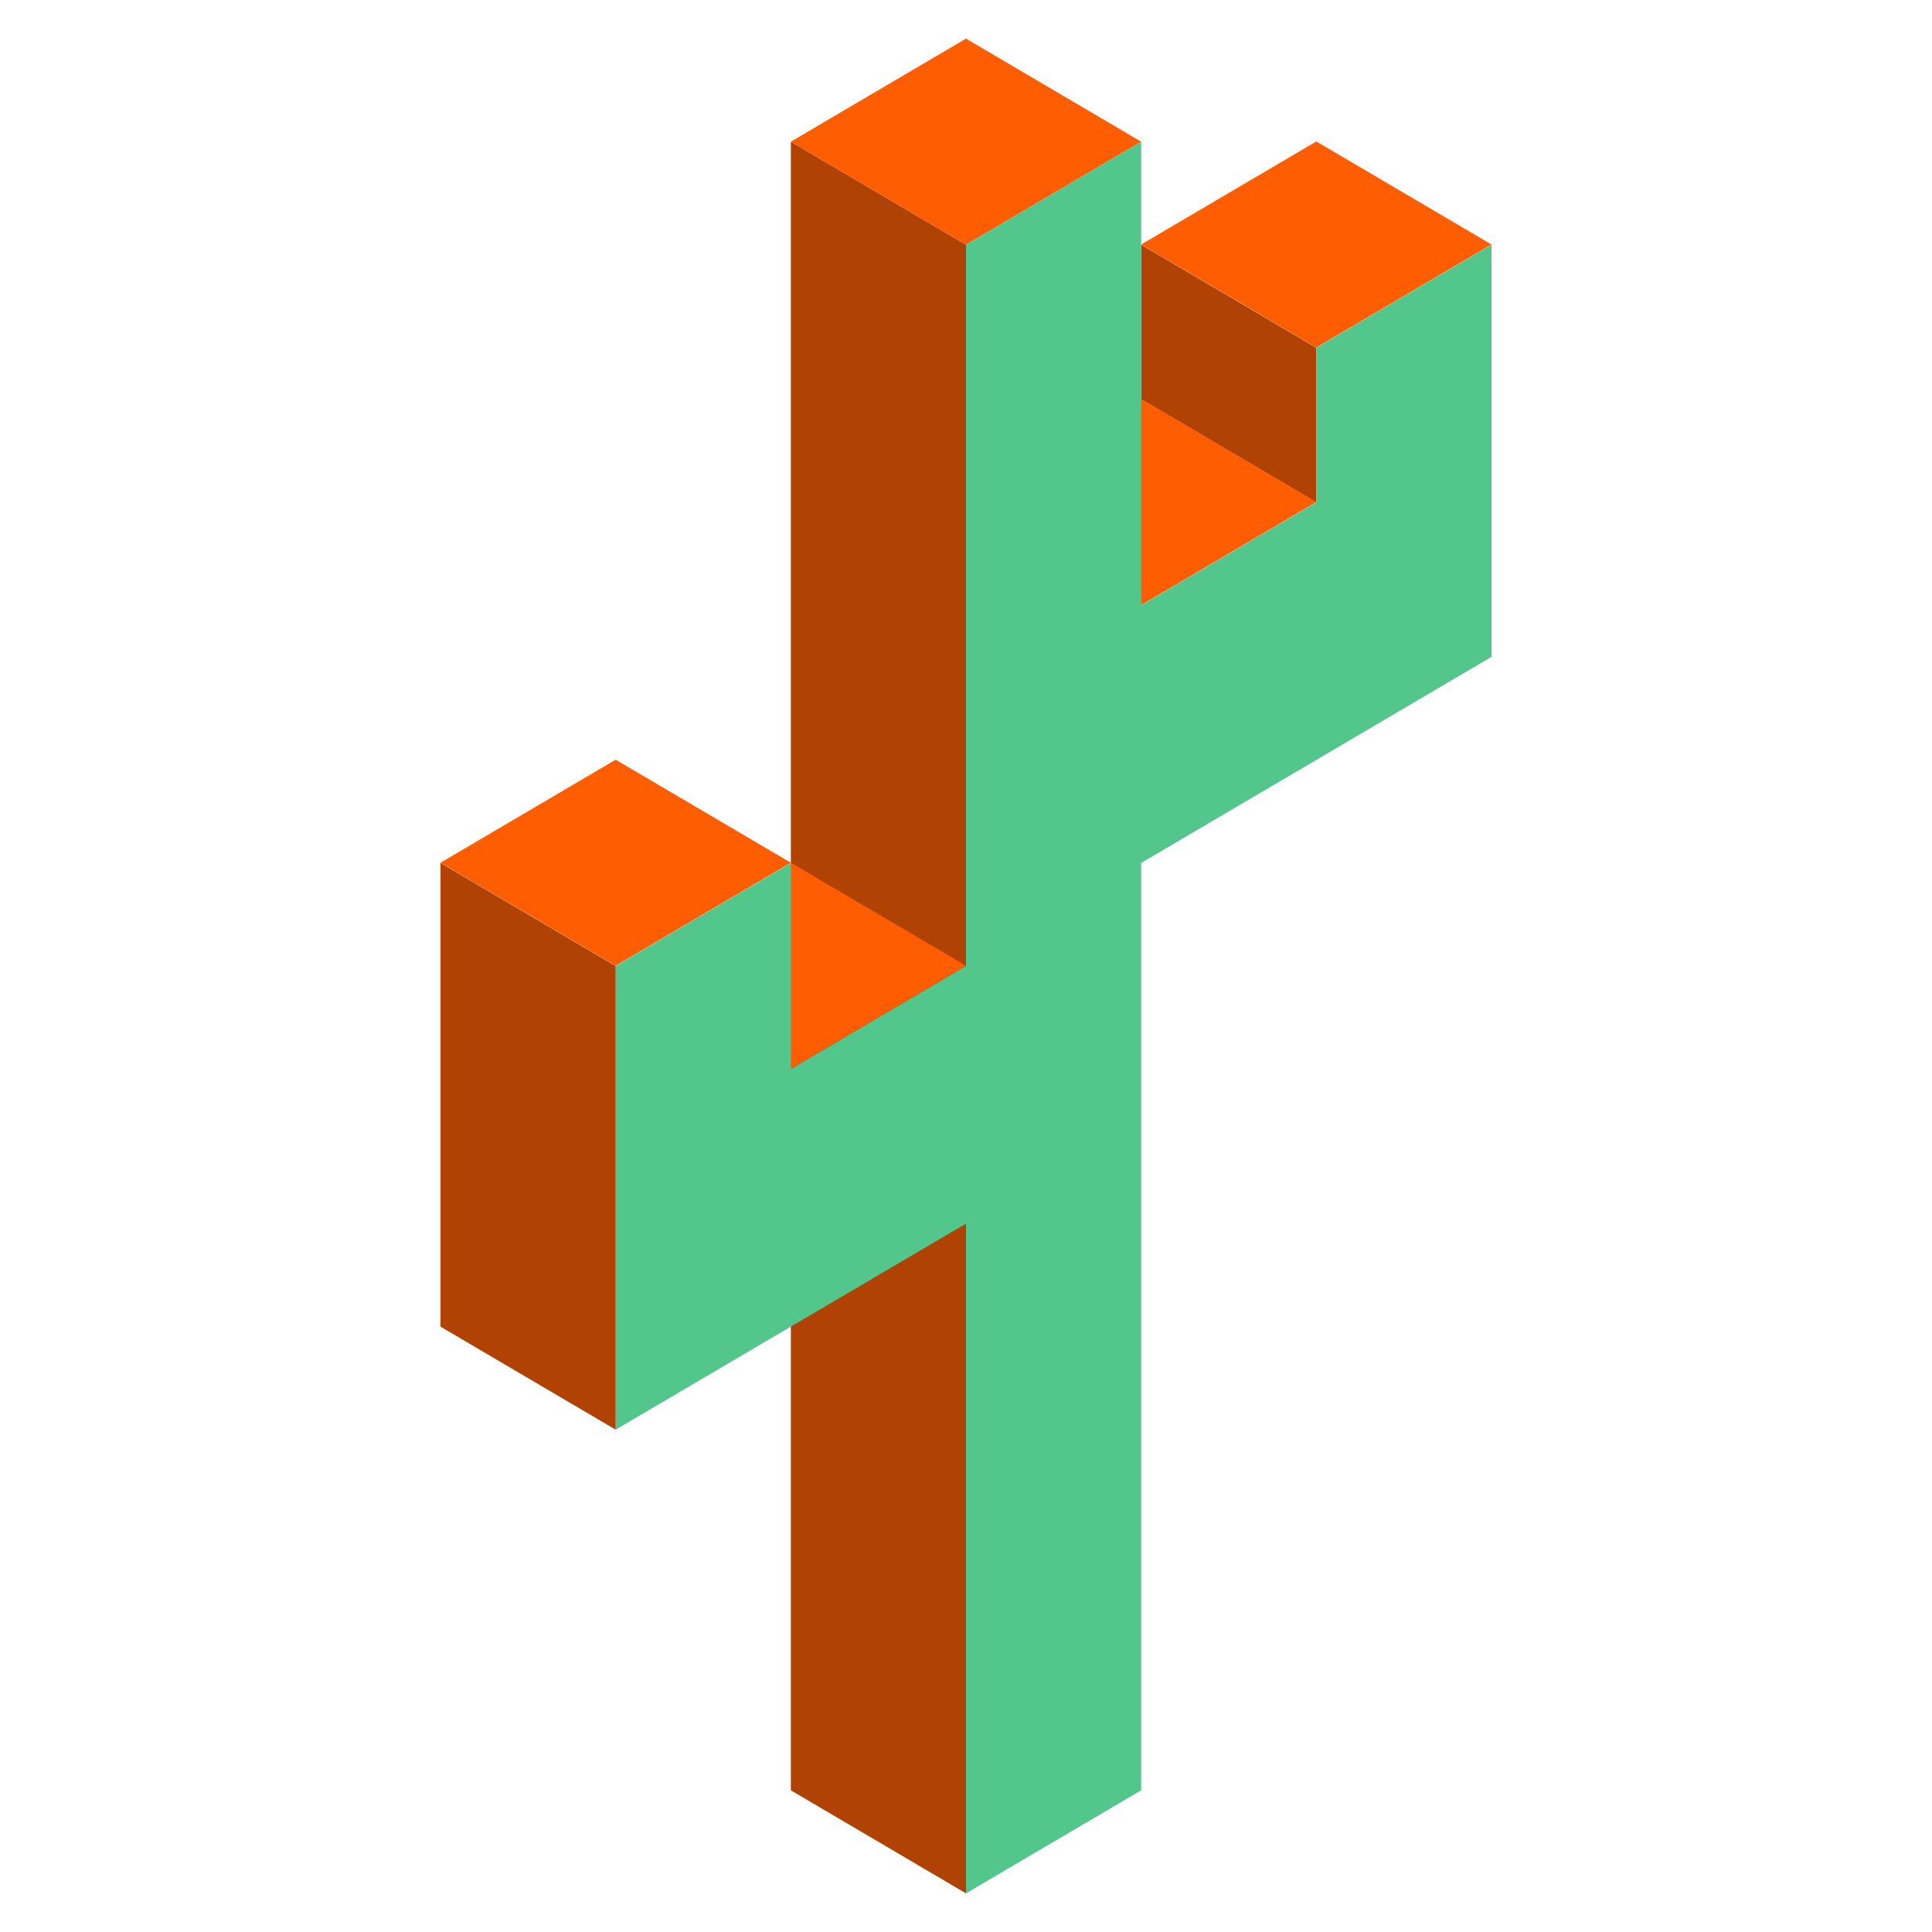
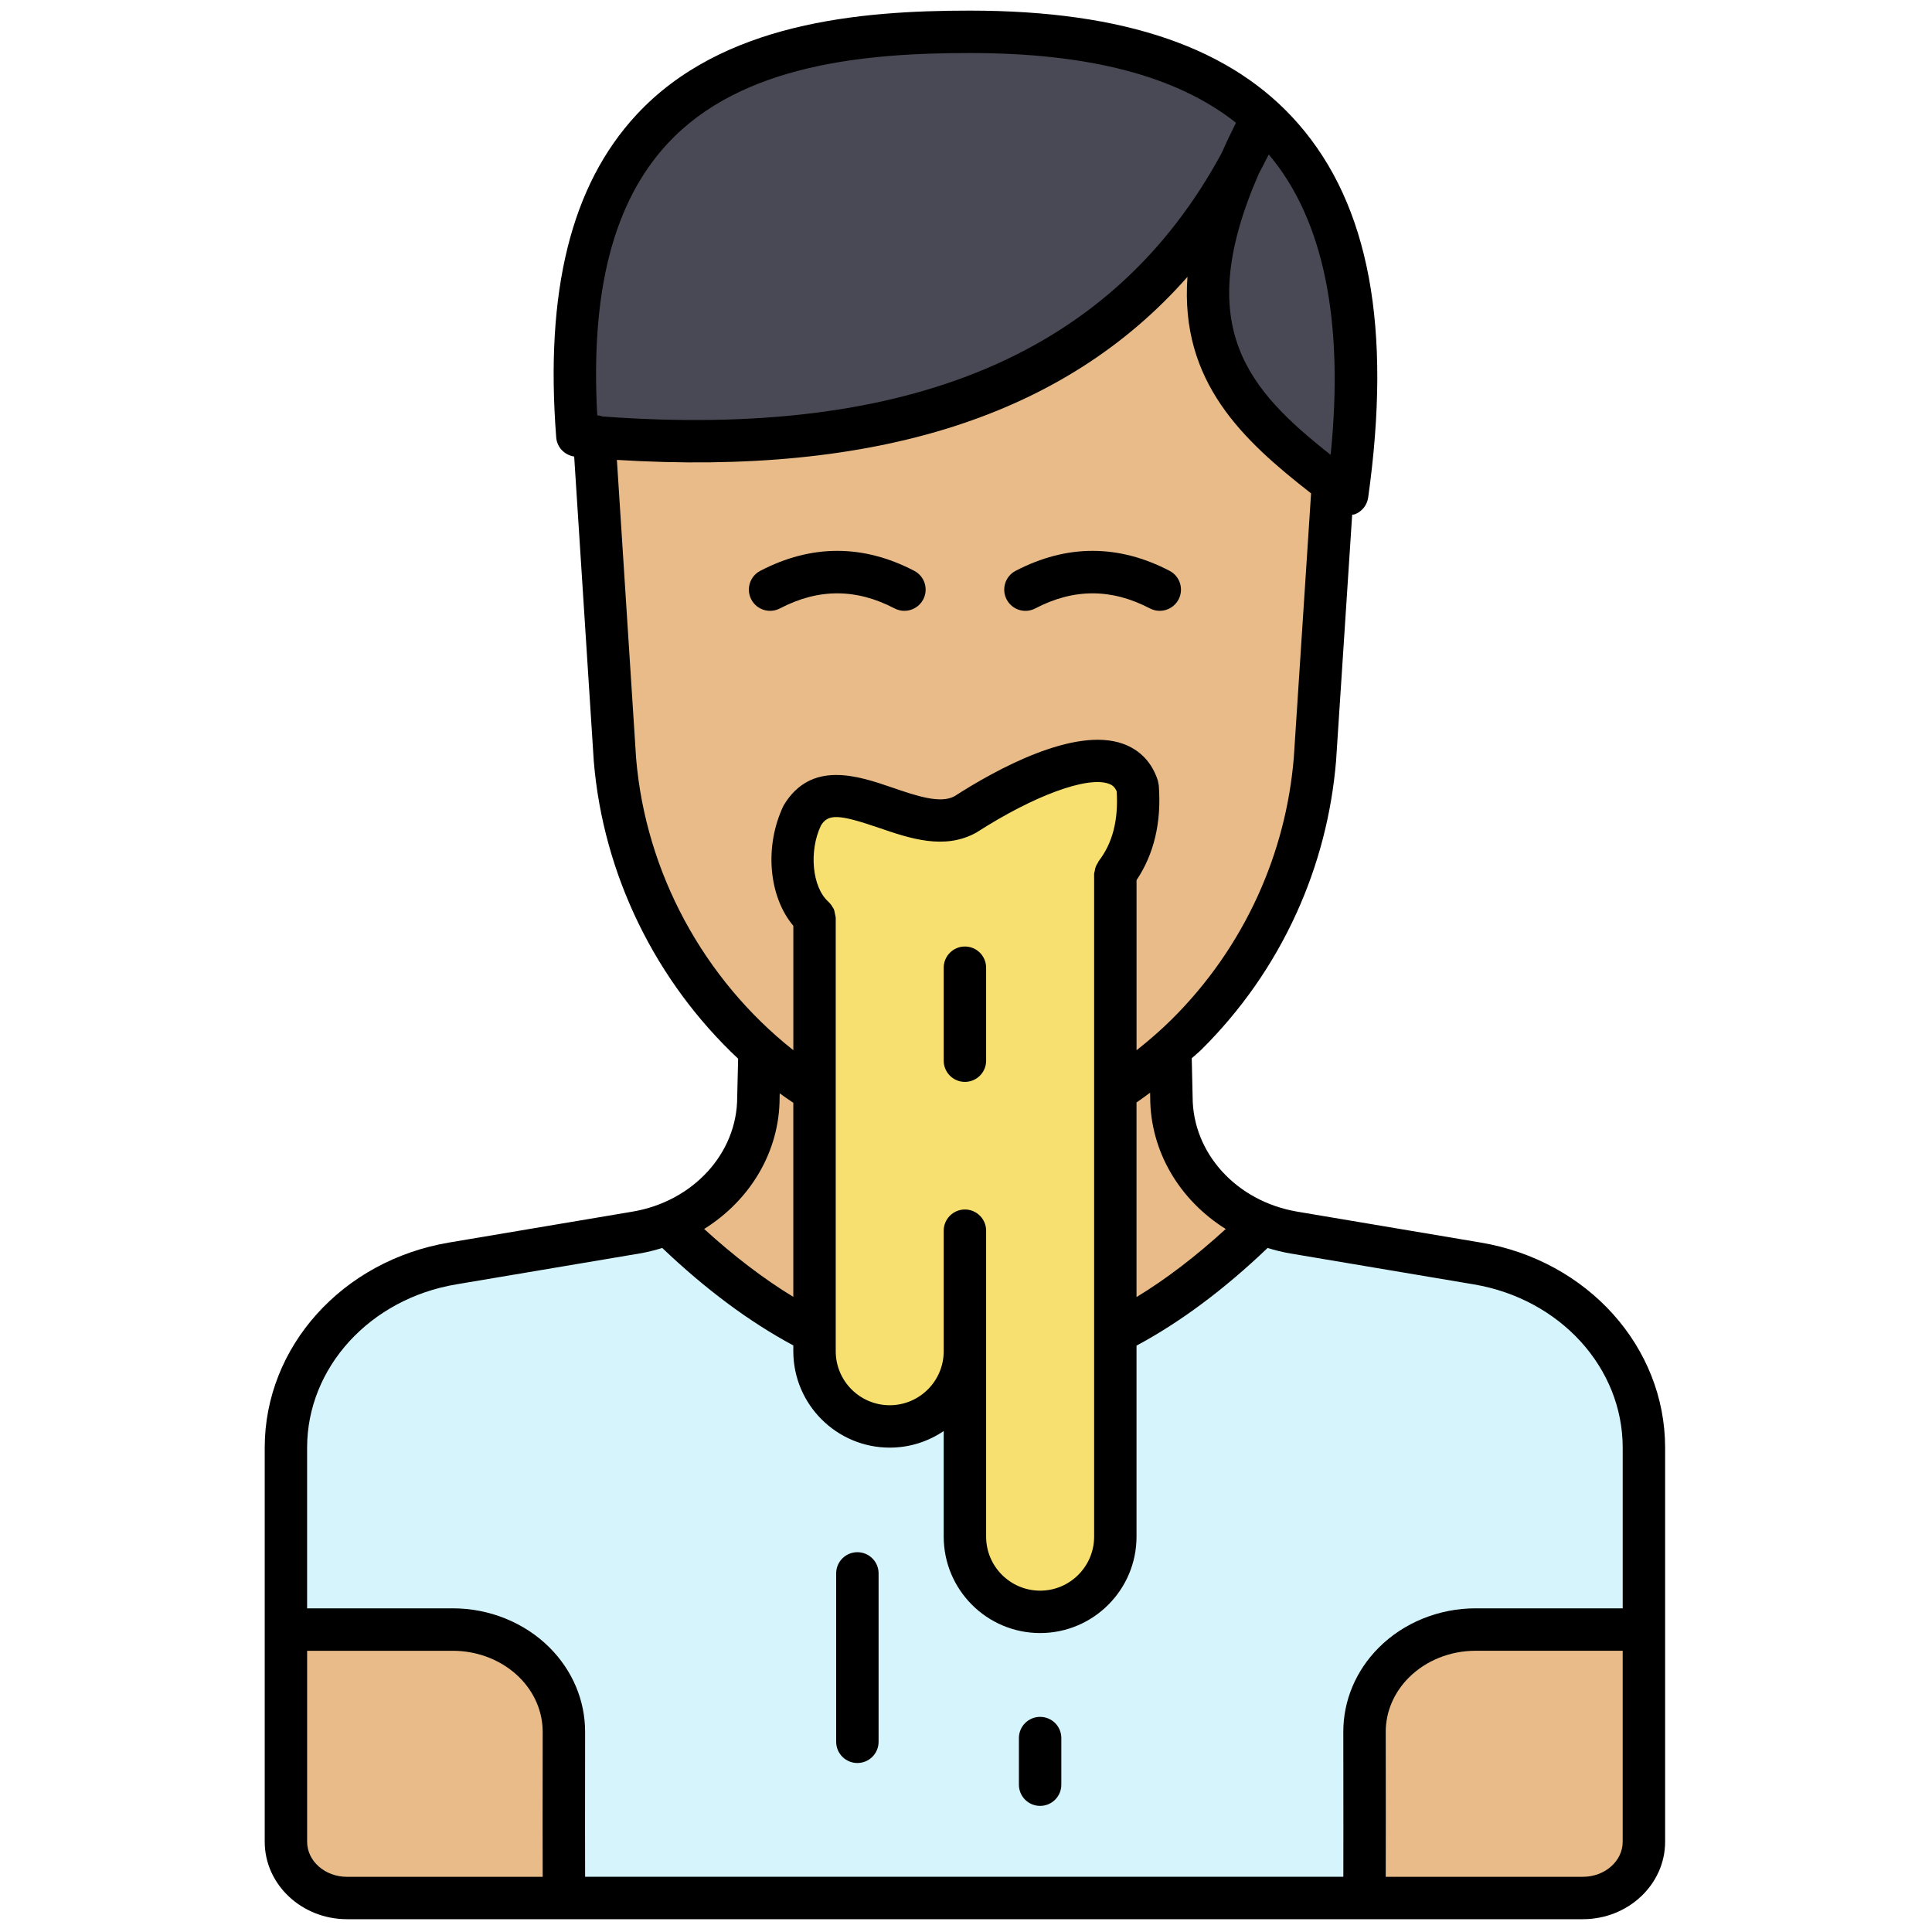
- <svg xmlns="http://www.w3.org/2000/svg" fill="none" viewBox="0 0 500 500">
-   <path fill="#B04304" d="M295.334 103.333v-40L340.667 90v40l-45.333-26.667ZM250.001 63.333l-45.334-26.666v426.666L250.001 490V63.333Z" />
-   <path fill="#FF5D01" d="m250.001 129.944 45.333-26.667 45.333 26.667-45.333 26.667-45.333-26.667ZM204.667 36.667 250.001 10l45.333 26.667-45.333 26.666-45.334-26.666ZM295.334 63.277l45.333-26.666L386 63.277l-45.333 26.667-45.333-26.667ZM114 223.277l45.333-26.667 45.334 26.667-45.334 26.667L114 223.277ZM250 249.944l-45.333-26.667v53.333L250 249.944Z" />
-   <path fill="#53C68C" d="m250 63.333 45.333-26.666v120L340.667 130V90L386 63.333V170l-90.667 53.333v240L250 490V316.667L159.333 370V250l45.334-26.667v53.334L250 250V63.333Z" />
-   <path fill="#B04304" d="M159.333 250 114 223.334v120L159.333 370V250Z" />
+ <svg xmlns="http://www.w3.org/2000/svg" version="1.1" width="256" height="256" viewBox="0 0 256 256" xml:space="preserve">
+   <defs>
+ </defs>
+   <g style="stroke: none; stroke-width: 0; stroke-dasharray: none; stroke-linecap: butt; stroke-linejoin: miter; stroke-miterlimit: 10; fill: none; fill-rule: nonzero; opacity: 1;" transform="translate(1.406593 1.406593) scale(2.81 2.81)">
+     <path d="M 54.686 49 l 0.051 2.239 c 0 3.134 2.43 5.82 5.776 6.383 l 8.643 1.456 c 4.553 0.767 7.861 4.423 7.861 8.688 v 18.581 c 0 1.465 -1.289 2.653 -2.879 2.653 H 45 H 15.861 c -1.59 0 -2.879 -1.188 -2.879 -2.653 V 67.766 c 0 -4.265 3.308 -7.921 7.861 -8.688 l 8.643 -1.456 c 3.345 -0.563 5.776 -3.25 5.776 -6.383 L 35.317 49 H 54.686 z" style="stroke: none; stroke-width: 1; stroke-dasharray: none; stroke-linecap: butt; stroke-linejoin: miter; stroke-miterlimit: 10; fill: rgb(232,187,137); fill-rule: nonzero; opacity: 1;" transform=" matrix(1 0 0 1 0 0) " stroke-linecap="round" />
+     <path d="M 52.217 11.909 c -10.471 0.744 -19.582 3.106 -24.552 10.397 l 0.852 13.016 c 0.201 2.404 0.815 4.707 1.78 6.828 c 0.521 1.146 1.145 2.24 1.862 3.267 c 0.716 1.027 1.526 1.989 2.417 2.871 c 0.244 0.241 0.514 0.455 0.77 0.685 l -0.031 0.03 c 0.241 0.216 0.503 0.409 0.755 0.614 c 0.092 0.075 0.183 0.151 0.276 0.224 c 0.486 0.381 0.99 0.739 1.511 1.077 c 0.087 0.057 0.171 0.117 0.259 0.173 c 0.585 0.367 1.188 0.707 1.813 1.016 c 0.027 0.013 0.052 0.029 0.078 0.042 c 0.666 0.326 1.349 0.626 2.056 0.882 c 0.952 0.344 1.95 0.515 2.947 0.514 c 0.997 0.001 1.995 -0.17 2.947 -0.514 h 0 c 0.708 -0.256 1.391 -0.556 2.057 -0.882 c 0.026 -0.013 0.051 -0.028 0.077 -0.041 c 0.625 -0.309 1.229 -0.65 1.814 -1.017 c 0.088 -0.055 0.172 -0.116 0.259 -0.172 c 0.521 -0.338 1.026 -0.696 1.511 -1.077 c 0.093 -0.073 0.183 -0.149 0.275 -0.223 c 0.252 -0.205 0.514 -0.398 0.756 -0.614 l -0.031 -0.03 c 0.256 -0.229 0.526 -0.443 0.77 -0.684 c 0.892 -0.883 1.701 -1.844 2.417 -2.871 c 0.716 -1.027 1.34 -2.121 1.862 -3.267 c 0.965 -2.121 1.578 -4.424 1.78 -6.828 l 0.852 -13.016 C 60.391 15.329 58.171 8.984 52.217 11.909 z" style="stroke: none; stroke-width: 1; stroke-dasharray: none; stroke-linecap: butt; stroke-linejoin: miter; stroke-miterlimit: 10; fill: rgb(232,187,137); fill-rule: nonzero; opacity: 1;" transform=" matrix(1 0 0 1 0 0) " stroke-linecap="round" />
+     <path d="M 63.028 22.817 C 65.441 5.582 57.03 1 45.232 1 h 0 C 34.98 1 25.445 3.471 26.724 20.048 c 14.705 1.322 26.687 -2.192 32.31 -15.001 C 53.41 15.61 58.128 19.051 63.028 22.817 z" style="stroke: none; stroke-width: 1; stroke-dasharray: none; stroke-linecap: butt; stroke-linejoin: miter; stroke-miterlimit: 10; fill: rgb(72,73,84); fill-rule: nonzero; opacity: 1;" transform=" matrix(1 0 0 1 0 0) " stroke-linecap="round" />
+     <path d="M 30.966 57.208 c 9.385 9.246 18.741 9.217 28.067 0 l -0.002 0.006 c 0.468 0.183 0.964 0.321 1.482 0.408 l 8.643 1.456 c 4.553 0.767 7.861 4.423 7.861 8.688 v 8.576 l -0.067 0 h -7.873 c -2.894 0 -5.239 2.161 -5.235 4.828 c 0.005 3.426 0.007 7.477 -0.009 7.83 c 0 0 -18.834 0 -18.834 0 H 26.099 c -0.016 -0.352 -0.013 -4.404 -0.009 -7.83 c 0.004 -2.667 -2.341 -4.828 -5.235 -4.828 h -7.873 c 0 0 0 -8.576 0 -8.576 c 0 -4.265 3.308 -7.921 7.861 -8.688 l 8.643 -1.456 c 0.518 -0.087 1.014 -0.225 1.482 -0.408 L 30.966 57.208 z" style="stroke: none; stroke-width: 1; stroke-dasharray: none; stroke-linecap: butt; stroke-linejoin: miter; stroke-miterlimit: 10; fill: rgb(214,244,252); fill-rule: nonzero; opacity: 1;" transform=" matrix(1 0 0 1 0 0) " stroke-linecap="round" />
+     <path d="M 45 63.01 c 0 1.936 -1.57 3.506 -3.506 3.506 h 0 c -1.936 0 -3.506 -1.57 -3.506 -3.506 V 42.796 L 37.985 42.8 c -1.155 -1.017 -1.317 -3.201 -0.548 -4.803 c 1.5 -2.506 5.252 1.287 7.563 0 c 2.859 -1.838 7.228 -3.858 8.05 -1.293 c 0.133 1.71 -0.241 3.034 -1.033 4.063 l -0.005 -0.004 v 30.891 c 0 1.936 -1.57 3.506 -3.506 3.506 h 0 C 46.57 75.16 45 73.59 45 71.654 V 57.391" style="stroke: none; stroke-width: 1; stroke-dasharray: none; stroke-linecap: butt; stroke-linejoin: miter; stroke-miterlimit: 10; fill: rgb(247,224,111); fill-rule: nonzero; opacity: 1;" transform=" matrix(1 0 0 1 0 0) " stroke-linecap="round" />
+     <path d="M 42.146 28.303 c -0.156 0 -0.313 -0.036 -0.461 -0.113 c -1.82 -0.949 -3.59 -0.949 -5.41 0 c -0.492 0.255 -1.094 0.064 -1.349 -0.424 c -0.255 -0.49 -0.065 -1.094 0.424 -1.349 c 2.409 -1.256 4.851 -1.256 7.26 0 c 0.49 0.255 0.68 0.859 0.424 1.349 C 42.855 28.107 42.507 28.303 42.146 28.303 z" style="stroke: none; stroke-width: 1; stroke-dasharray: none; stroke-linecap: butt; stroke-linejoin: miter; stroke-miterlimit: 10; fill: rgb(0,0,0); fill-rule: nonzero; opacity: 1;" transform=" matrix(1 0 0 1 0 0) " stroke-linecap="round" />
+     <path d="M 54.187 28.303 c -0.155 0 -0.313 -0.036 -0.461 -0.113 c -1.82 -0.949 -3.59 -0.949 -5.41 0 c -0.491 0.257 -1.093 0.065 -1.349 -0.424 c -0.255 -0.49 -0.065 -1.094 0.424 -1.349 c 2.41 -1.256 4.85 -1.256 7.26 0 c 0.489 0.255 0.679 0.859 0.424 1.349 C 54.896 28.107 54.548 28.303 54.187 28.303 z" style="stroke: none; stroke-width: 1; stroke-dasharray: none; stroke-linecap: butt; stroke-linejoin: miter; stroke-miterlimit: 10; fill: rgb(0,0,0); fill-rule: nonzero; opacity: 1;" transform=" matrix(1 0 0 1 0 0) " stroke-linecap="round" />
+     <path d="M 69.323 58.092 l -8.644 -1.456 c -2.864 -0.482 -4.942 -2.752 -4.942 -5.419 l -0.041 -1.816 c 0.148 -0.138 0.309 -0.261 0.452 -0.403 c 0.932 -0.923 1.784 -1.936 2.534 -3.01 c 0.75 -1.074 1.406 -2.227 1.951 -3.425 c 1.03 -2.266 1.658 -4.674 1.868 -7.176 l 0.76 -11.615 c 0.048 -0.012 0.098 -0.009 0.144 -0.028 c 0.329 -0.135 0.563 -0.435 0.611 -0.787 c 1.123 -8.016 0.05 -13.775 -3.281 -17.604 C 57.604 1.75 52.533 0 45.232 0 C 40.03 0 33.541 0.559 29.508 4.915 c -3.077 3.324 -4.314 8.299 -3.781 15.21 c 0.036 0.466 0.392 0.833 0.848 0.903 L 27.5 35.405 c 0.448 5.36 2.927 10.377 6.806 14.017 l -0.044 1.817 c 0 2.645 -2.079 4.914 -4.942 5.396 l -8.643 1.456 c -5.039 0.849 -8.695 4.917 -8.695 9.674 v 18.582 c 0 2.014 1.74 3.652 3.879 3.652 h 58.278 c 2.139 0 3.879 -1.639 3.879 -3.652 V 67.766 C 78.018 63.009 74.361 58.94 69.323 58.092 z M 53.737 51.239 c 0 2.563 1.394 4.858 3.562 6.214 c -1.403 1.281 -2.81 2.362 -4.207 3.209 v -9.176 c 0.217 -0.148 0.428 -0.305 0.641 -0.461 L 53.737 51.239 z M 46 57.533 c 0 -0.553 -0.448 -1 -1 -1 s -1 0.447 -1 1 v 5.684 c 0 1.404 -1.142 2.546 -2.546 2.546 c -1.404 0 -2.546 -1.142 -2.546 -2.546 V 42.771 c 0 -0.014 -0.007 -0.026 -0.008 -0.04 c -0.002 -0.045 -0.018 -0.087 -0.026 -0.131 c -0.016 -0.087 -0.029 -0.173 -0.065 -0.25 c -0.01 -0.02 -0.027 -0.036 -0.038 -0.056 c -0.053 -0.096 -0.115 -0.184 -0.196 -0.258 c -0.004 -0.004 -0.005 -0.009 -0.009 -0.012 c -0.778 -0.686 -0.925 -2.402 -0.357 -3.594 c 0.335 -0.563 0.847 -0.542 2.737 0.106 c 1.448 0.497 3.092 1.061 4.596 0.221 c 2.713 -1.744 5.226 -2.665 6.241 -2.301 c 0.137 0.049 0.275 0.128 0.374 0.361 c 0.084 1.361 -0.194 2.439 -0.851 3.291 c -0.015 0.02 -0.018 0.043 -0.031 0.064 c -0.052 0.078 -0.094 0.159 -0.123 0.25 c -0.013 0.043 -0.019 0.086 -0.026 0.13 c -0.009 0.055 -0.033 0.105 -0.033 0.162 v 31.247 c 0 1.404 -1.142 2.546 -2.546 2.546 S 46 73.365 46 71.961 V 57.533 z M 59.327 6.781 c 2.58 3.057 3.56 7.817 2.919 14.167 c -3.872 -3.058 -6.557 -6.013 -3.382 -13.271 C 59.022 7.383 59.178 7.083 59.327 6.781 z M 30.975 6.273 C 34.482 2.486 40.437 2 45.232 2 c 5.624 0 9.755 1.079 12.55 3.288 c -0.25 0.496 -0.478 0.978 -0.684 1.445 c -5.099 9.412 -14.683 13.479 -29.196 12.405 c -0.075 -0.032 -0.156 -0.044 -0.24 -0.057 C 27.34 13.224 28.426 9.028 30.975 6.273 z M 29.495 35.257 l -0.906 -14.071 c 12.242 0.753 21.132 -2.079 26.905 -8.631 c -0.357 4.964 2.625 7.707 5.829 10.209 l -0.815 12.474 c -0.189 2.255 -0.759 4.441 -1.694 6.497 c -0.495 1.088 -1.091 2.133 -1.771 3.108 c -0.681 0.977 -1.455 1.896 -2.3 2.733 c -0.521 0.515 -1.075 0.995 -1.65 1.449 v -8.023 c 0.817 -1.219 1.184 -2.712 1.048 -4.471 l -0.045 -0.228 c -0.271 -0.844 -0.837 -1.441 -1.638 -1.729 c -2.293 -0.824 -5.995 1.213 -7.944 2.468 c -0.67 0.374 -1.814 -0.019 -2.919 -0.398 c -1.628 -0.559 -3.856 -1.322 -5.145 0.838 c -0.925 1.926 -0.7 4.299 0.459 5.674 v 5.866 C 32.681 45.675 29.946 40.652 29.495 35.257 z M 36.262 51.264 l 0.005 -0.208 c 0.209 0.154 0.425 0.299 0.641 0.445 v 9.152 c -1.396 -0.846 -2.802 -1.925 -4.205 -3.201 C 34.87 56.098 36.263 53.809 36.262 51.264 z M 21.009 60.064 l 8.643 -1.456 c 0.37 -0.062 0.727 -0.154 1.076 -0.261 c 2.046 1.951 4.119 3.491 6.18 4.596 v 0.273 c 0 2.507 2.04 4.546 4.546 4.546 c 0.943 0 1.819 -0.289 2.546 -0.782 v 4.98 c 0 2.507 2.039 4.546 4.546 4.546 s 4.546 -2.039 4.546 -4.546 v -9.008 c 2.062 -1.105 4.135 -2.649 6.181 -4.605 c 0.349 0.106 0.705 0.198 1.075 0.26 l 8.644 1.456 c 4.071 0.686 7.026 3.924 7.026 7.701 v 7.576 h -6.939 c -1.724 0 -3.387 0.675 -4.563 1.853 c -1.081 1.082 -1.675 2.495 -1.673 3.977 c 0.006 3.897 0.004 5.849 0.001 6.829 H 27.09 c -0.003 -0.98 -0.005 -2.932 0 -6.829 c 0.002 -1.482 -0.593 -2.895 -1.674 -3.978 c -1.175 -1.177 -2.838 -1.852 -4.562 -1.852 h -6.873 v -7.576 C 13.982 63.988 16.938 60.75 21.009 60.064 z M 13.982 86.348 v -9.006 h 6.873 c 1.197 0 2.344 0.461 3.146 1.265 c 0.703 0.704 1.09 1.614 1.089 2.563 c -0.005 3.34 -0.005 5.607 0 6.831 h -9.229 C 14.825 88 13.982 87.259 13.982 86.348 z M 74.139 88 h -9.296 c 0.005 -1.224 0.005 -3.492 0 -6.831 c -0.001 -0.948 0.385 -1.857 1.089 -2.562 c 0.803 -0.805 1.949 -1.266 3.146 -1.266 h 6.939 v 9.006 C 76.018 87.259 75.175 88 74.139 88 z" style="stroke: none; stroke-width: 1; stroke-dasharray: none; stroke-linecap: butt; stroke-linejoin: miter; stroke-miterlimit: 10; fill: rgb(0,0,0); fill-rule: nonzero; opacity: 1;" transform=" matrix(1 0 0 1 0 0) " stroke-linecap="round" />
+     <path d="M 45 50.516 c -0.552 0 -1 -0.447 -1 -1 v -4.384 c 0 -0.552 0.448 -1 1 -1 s 1 0.448 1 1 v 4.384 C 46 50.068 45.552 50.516 45 50.516 z" style="stroke: none; stroke-width: 1; stroke-dasharray: none; stroke-linecap: butt; stroke-linejoin: miter; stroke-miterlimit: 10; fill: rgb(0,0,0); fill-rule: nonzero; opacity: 1;" transform=" matrix(1 0 0 1 0 0) " stroke-linecap="round" />
+     <path d="M 39.929 82.634 c -0.552 0 -1 -0.447 -1 -1 v -7.941 c 0 -0.553 0.448 -1 1 -1 s 1 0.447 1 1 v 7.941 C 40.929 82.187 40.481 82.634 39.929 82.634 z" style="stroke: none; stroke-width: 1; stroke-dasharray: none; stroke-linecap: butt; stroke-linejoin: miter; stroke-miterlimit: 10; fill: rgb(0,0,0); fill-rule: nonzero; opacity: 1;" transform=" matrix(1 0 0 1 0 0) " stroke-linecap="round" />
+     <path d="M 48.546 84.656 c -0.553 0 -1 -0.447 -1 -1 v -2.198 c 0 -0.553 0.447 -1 1 -1 s 1 0.447 1 1 v 2.198 C 49.546 84.209 49.099 84.656 48.546 84.656 z" style="stroke: none; stroke-width: 1; stroke-dasharray: none; stroke-linecap: butt; stroke-linejoin: miter; stroke-miterlimit: 10; fill: rgb(0,0,0); fill-rule: nonzero; opacity: 1;" transform=" matrix(1 0 0 1 0 0) " stroke-linecap="round" />
+   </g>
</svg>
